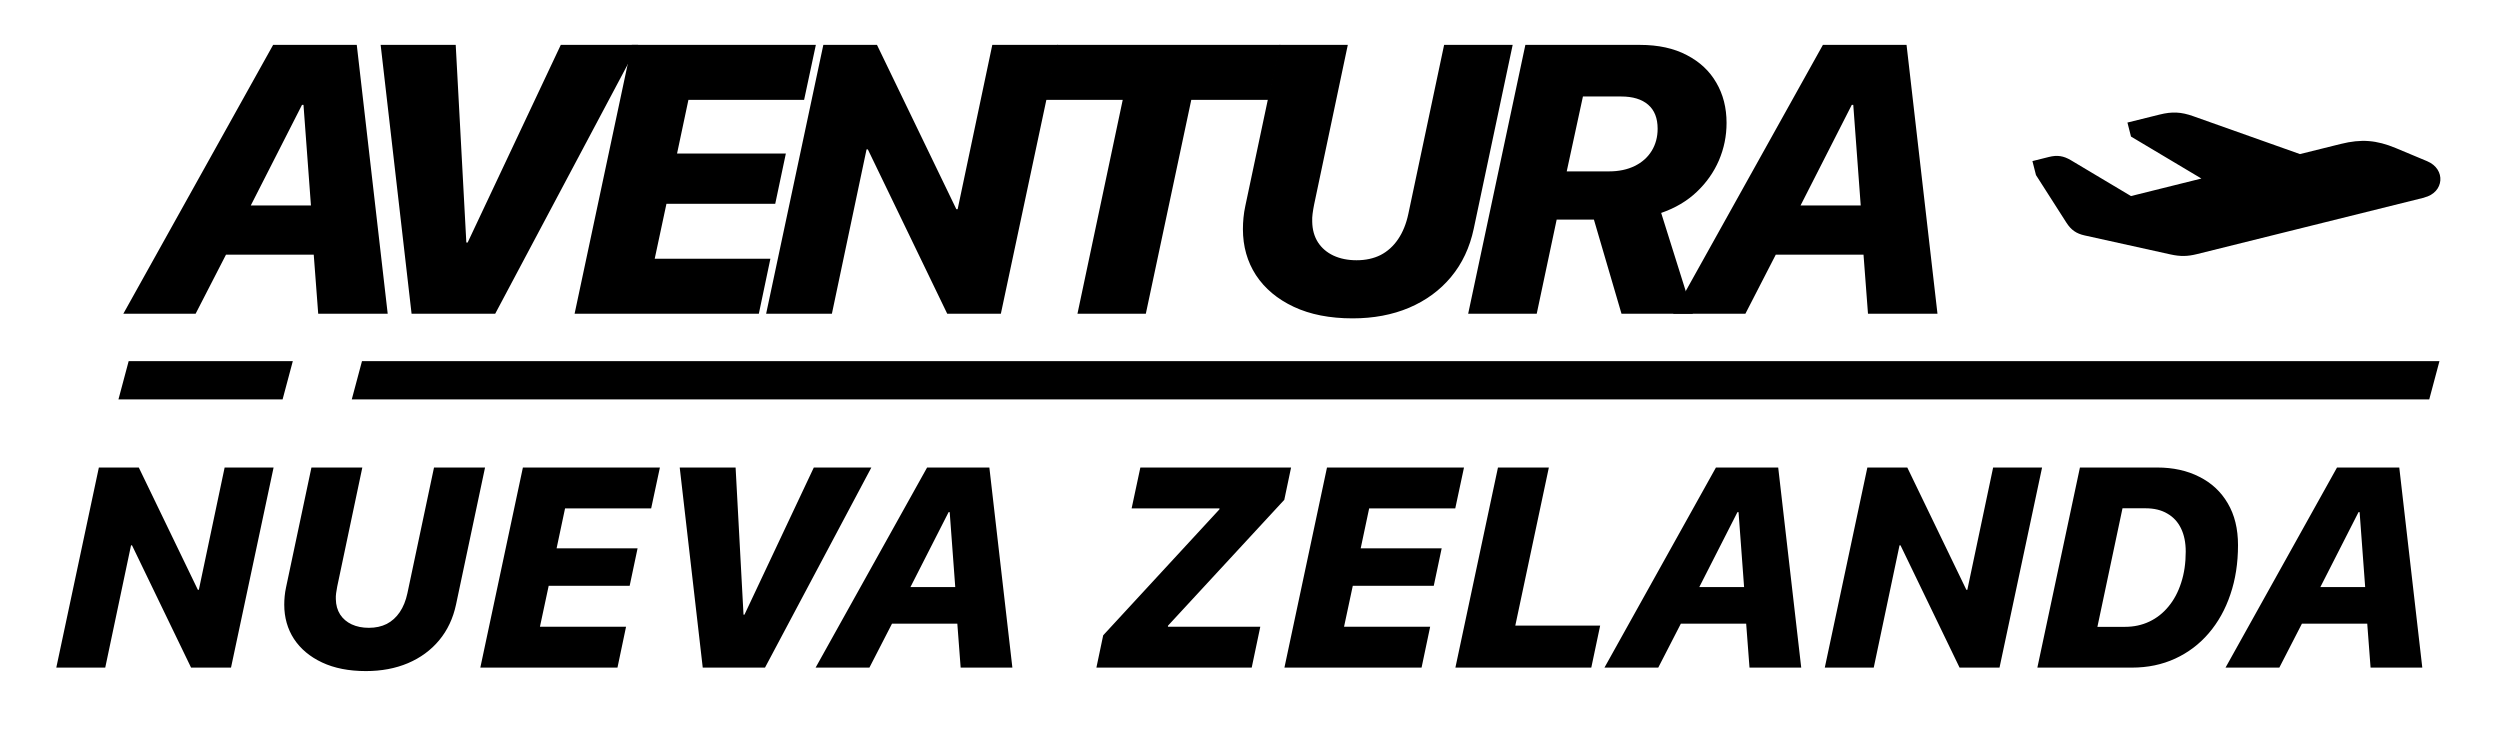
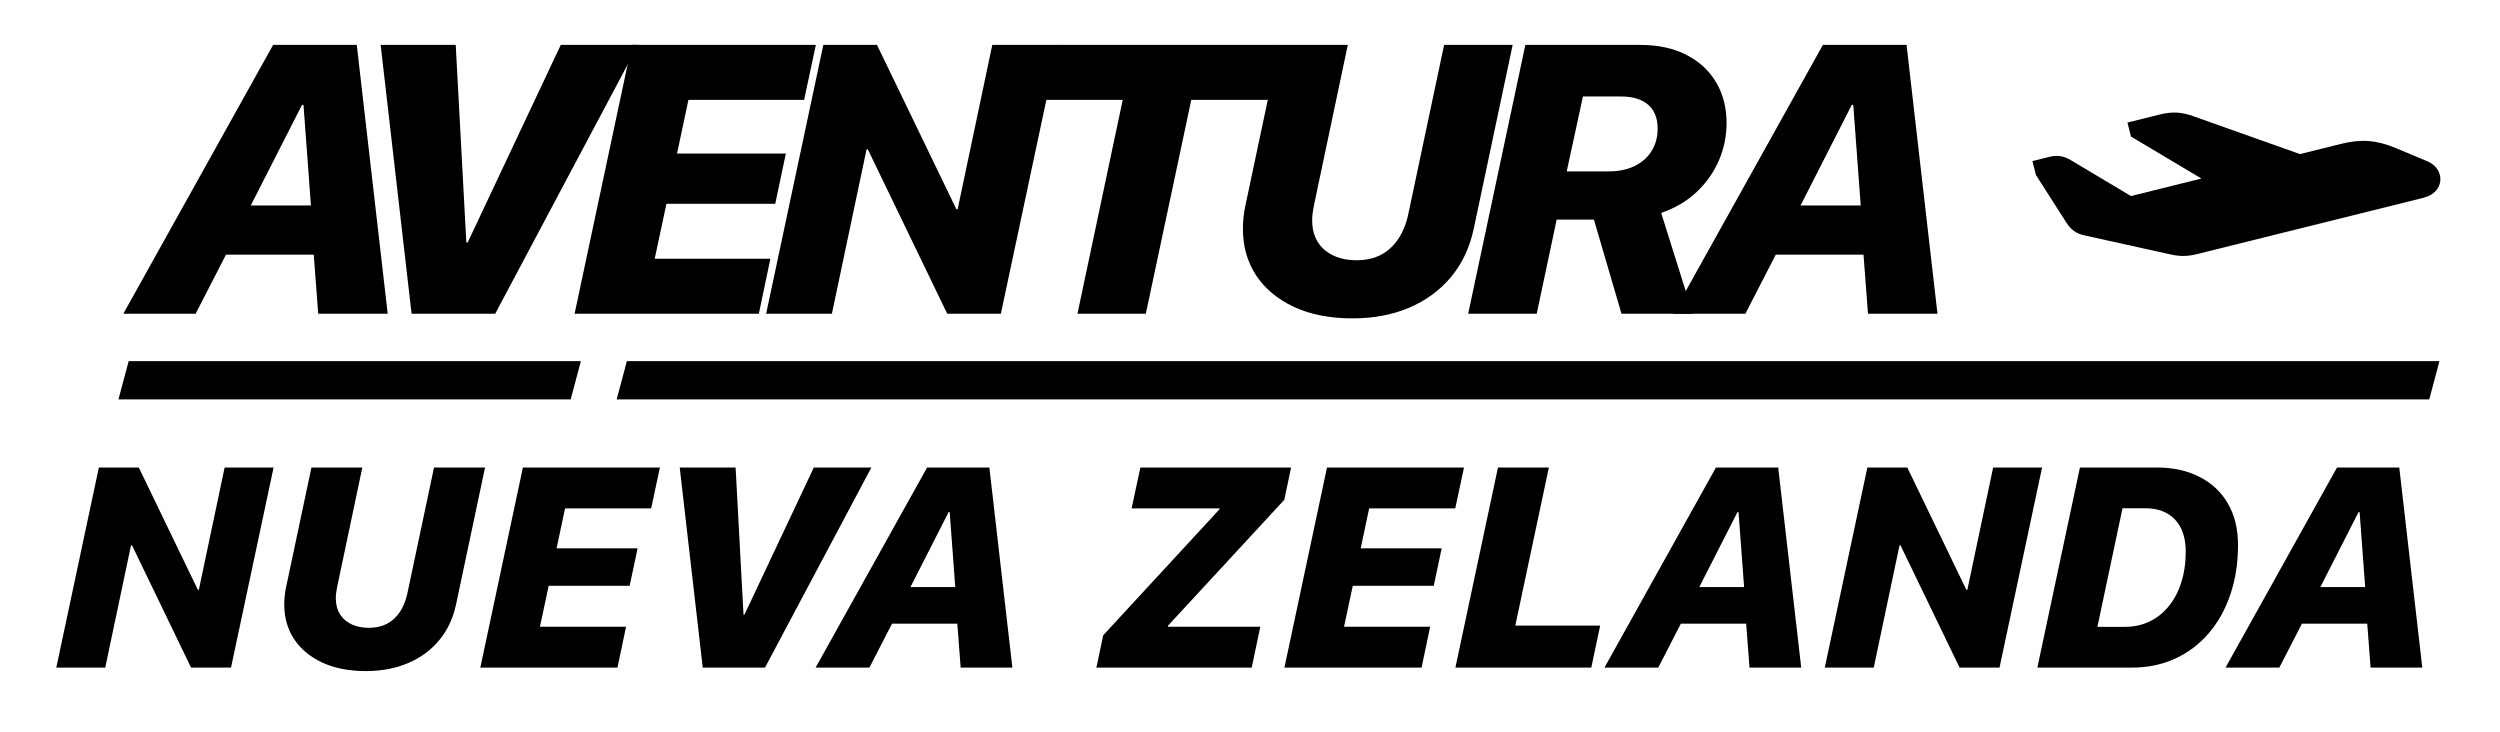
<svg xmlns="http://www.w3.org/2000/svg" width="755" height="221" fill="none">
-   <path fill="currentColor" d="m91.204 31.673-15.471 30.38h18.171l-2.25-30.38h-.45Zm4.895 63.067-1.35-17.834H68.25L59.08 94.74H37.25l45.234-81.183h25.26l9.34 81.183H96.099ZM149.555 94.74h-25.261l-9.339-81.183h22.672l3.207 59.692h.394l28.13-59.692h23.348L149.555 94.74Z" />
-   <path fill="currentColor" d="m232.659 78.144-3.488 16.596H173.53l17.272-81.183h55.585l-3.545 16.597h-34.937l-3.432 16.203h32.856l-3.207 15.19h-32.856l-3.544 16.597h34.937ZM251.234 94.74h-19.86l17.272-81.183h16.203l23.967 49.621h.394l10.464-49.62h19.86L302.262 94.74h-16.203L262.092 45.12h-.394L251.234 94.74Z" />
-   <path fill="currentColor" d="M346.041 94.74h-20.647l13.671-64.586h-23.348l3.544-16.597h67.4l-3.545 16.597h-23.348L346.041 94.74Z" />
-   <path fill="currentColor" d="M408.499 96.147c-6.902 0-12.828-1.163-17.779-3.489-4.951-2.325-8.757-5.513-11.42-9.564-2.626-4.05-3.939-8.682-3.939-13.896 0-1.125.057-2.269.169-3.432.113-1.2.3-2.4.563-3.6l10.295-48.609h20.648l-10.183 48.271a39.875 39.875 0 0 0-.45 2.7c-.113.826-.15 1.632-.113 2.42.038 2.4.619 4.482 1.744 6.245 1.125 1.725 2.682 3.056 4.67 3.994 2.025.938 4.351 1.407 6.976 1.407 2.738 0 5.157-.525 7.257-1.576 2.101-1.087 3.864-2.681 5.289-4.782 1.425-2.1 2.457-4.65 3.094-7.651l10.802-51.028h20.704l-11.759 55.529c-1.2 5.663-3.488 10.52-6.863 14.57-3.338 4.014-7.558 7.108-12.659 9.284-5.063 2.138-10.745 3.207-17.046 3.207ZM443.389 94.74l17.271-81.183h34.6c5.551 0 10.277 1.032 14.178 3.094 3.9 2.026 6.863 4.801 8.889 8.327 2.063 3.525 3.094 7.576 3.094 12.152 0 3.938-.769 7.708-2.307 11.308-1.537 3.563-3.769 6.733-6.694 9.508-2.926 2.776-6.508 4.895-10.746 6.358l9.564 30.436h-21.547l-8.327-28.411h.45-11.702l-6.02 28.411h-20.703Zm34.656-65.599-4.895 22.617h12.771c2.963 0 5.551-.544 7.764-1.632 2.213-1.088 3.919-2.607 5.12-4.557 1.2-1.95 1.8-4.182 1.8-6.695 0-3.188-.956-5.607-2.869-7.257-1.913-1.65-4.632-2.476-8.158-2.476h-11.533Z" />
-   <path fill="currentColor" d="m559.237 31.673-15.472 30.38h18.172l-2.25-30.38h-.45Zm4.894 63.067-1.35-17.834h-26.498l-9.171 17.834h-21.828l45.232-81.183h25.261l9.339 81.183h-20.985ZM31.783 201.619H17l12.856-60.429h12.061l17.84 36.936h.293l7.789-36.936h14.783l-12.857 60.429h-12.06l-17.84-36.936h-.293l-7.79 36.936ZM110.51 202.666c-5.137 0-9.548-.866-13.233-2.597-3.685-1.731-6.519-4.104-8.501-7.119-1.954-3.015-2.931-6.463-2.931-10.343 0-.838.041-1.689.125-2.555.084-.893.224-1.787.419-2.68l7.664-36.182h15.369l-7.58 35.931a29.43 29.43 0 0 0-.335 2.01c-.084.614-.112 1.214-.084 1.8.028 1.787.461 3.337 1.298 4.649.838 1.284 1.996 2.275 3.476 2.973 1.508.698 3.238 1.047 5.193 1.047 2.038 0 3.839-.391 5.402-1.172 1.563-.81 2.875-1.997 3.936-3.56s1.829-3.462 2.304-5.695l8.04-37.983h15.411l-8.752 41.333c-.894 4.215-2.597 7.831-5.109 10.846-2.485 2.987-5.626 5.291-9.423 6.91-3.769 1.591-7.998 2.387-12.689 2.387ZM189.07 189.265l-2.596 12.354h-41.417l12.857-60.429h41.375l-2.639 12.354h-26.006l-2.554 12.06h24.456l-2.387 11.307h-24.456l-2.638 12.354h26.005ZM231.03 201.619h-18.803l-6.952-60.429h16.877l2.387 44.432h.293l20.939-44.432h17.379l-32.12 60.429ZM286.474 154.674l-11.517 22.614h13.527l-1.675-22.614h-.335Zm3.643 46.945-1.005-13.275h-19.724l-6.826 13.275h-16.249l33.67-60.429h18.803l6.951 60.429h-15.62ZM331.112 201.619l2.052-9.758 35.093-38.024.042-.293h-26.551l2.639-12.354h45.52l-2.052 9.757-35.135 38.025v.293h27.891l-2.597 12.354h-46.902ZM431.909 189.265l-2.597 12.354h-41.417l12.857-60.429h41.375l-2.639 12.354h-26.005l-2.555 12.06h24.456l-2.387 11.307h-24.456l-2.638 12.354h26.006ZM483.248 188.93l-2.68 12.689h-41.039l12.856-60.429h15.369l-10.134 47.74h25.628ZM524.705 154.674l-11.516 22.614h13.526l-1.675-22.614h-.335Zm3.644 46.945-1.005-13.275h-19.725l-6.826 13.275h-16.248l33.669-60.429h18.803l6.952 60.429h-15.62ZM565.869 201.619h-14.783l12.857-60.429h12.06l17.84 36.936h.293l7.789-36.936h14.783l-12.856 60.429h-12.061l-17.84-36.936h-.293l-7.789 36.936ZM628.139 141.19h23.326c4.829 0 9.073.935 12.73 2.806 3.685 1.842 6.547 4.509 8.585 7.998 2.066 3.49 3.099 7.706 3.099 12.647 0 5.416-.768 10.372-2.303 14.867-1.508 4.494-3.685 8.403-6.533 11.725a29.378 29.378 0 0 1-10.134 7.664c-3.937 1.815-8.292 2.722-13.066 2.722h-28.56l12.856-60.429Zm12.856 12.312-7.58 35.805h8.334c2.68 0 5.137-.53 7.37-1.591 2.234-1.061 4.16-2.583 5.779-4.565 1.648-1.982 2.918-4.369 3.811-7.161.922-2.792 1.382-5.933 1.382-9.422 0-2.708-.474-5.04-1.424-6.994-.949-1.954-2.331-3.448-4.145-4.481-1.787-1.061-3.979-1.591-6.575-1.591h-6.952ZM712.269 154.674l-11.517 22.614h13.527l-1.675-22.614h-.335Zm3.643 46.945-1.005-13.275h-19.724l-6.826 13.275h-16.249l33.67-60.429h18.803l6.951 60.429h-15.62Z" />
-   <path fill="currentColor" d="M733.631 120.619H106.234l3.084-11.55h627.397l-3.084 11.55ZM85.342 120.619H35.77l3.084-11.55h49.573l-3.085 11.55ZM732.161 59.668 663.55 76.725c-2.959.74-5.085.762-8.066.109l-25.91-5.73c-2.543-.566-4.099-1.655-5.502-3.833l-9.207-14.4-1.074-4.225 4.976-1.242c2.521-.632 4.406-.348 6.642.98l18.15 10.827 21.263-5.294-21.263-12.678-1.074-4.226 9.733-2.418c3.748-.936 6.51-.806 10.149.501l32.223 11.437 12.363-3.072c6.159-1.524 10.719-1.176 16.593 1.264l9.426 3.943c5.787 2.418 5.195 9.497-.855 10.979l.044.021Z" />
+   <path fill="#000" d="m91.204 31.673-15.471 30.38h18.171l-2.25-30.38h-.45Zm4.895 63.067-1.35-17.834H68.25L59.08 94.74H37.25l45.234-81.183h25.26l9.34 81.183H96.099Zm53.456 0h-25.261l-9.339-81.183h22.672l3.207 59.692h.394l28.13-59.692h23.348L149.555 94.74Z" />
+   <path fill="#000" d="m232.659 78.144-3.488 16.596H173.53l17.272-81.183h55.585l-3.545 16.597h-34.937l-3.432 16.203h32.856l-3.207 15.19h-32.856l-3.544 16.597h34.937Zm18.575 16.596h-19.86l17.272-81.183h16.203l23.967 49.62h.394l10.464-49.62h19.86L302.262 94.74h-16.203l-23.967-49.62h-.394l-10.464 49.62Z" />
+   <path fill="#000" d="M346.041 94.74h-20.647l13.671-64.586h-23.348l3.544-16.597h67.4l-3.545 16.597h-23.348L346.041 94.74Z" />
+   <path fill="#000" d="M408.499 96.147c-6.902 0-12.828-1.163-17.779-3.49-4.951-2.324-8.757-5.512-11.42-9.563-2.626-4.05-3.939-8.682-3.939-13.896 0-1.125.057-2.27.169-3.432.113-1.2.3-2.4.563-3.6l10.295-48.61h20.648l-10.183 48.272a39.75 39.75 0 0 0-.45 2.7c-.113.826-.15 1.632-.113 2.42.038 2.4.619 4.482 1.744 6.245 1.125 1.725 2.682 3.056 4.67 3.994 2.025.938 4.351 1.407 6.976 1.407 2.738 0 5.157-.525 7.257-1.576 2.101-1.087 3.864-2.681 5.289-4.782 1.425-2.1 2.457-4.65 3.094-7.651l10.802-51.028h20.704l-11.759 55.529c-1.2 5.663-3.488 10.52-6.863 14.57-3.338 4.014-7.558 7.108-12.659 9.284-5.063 2.138-10.745 3.207-17.046 3.207Zm34.89-1.407 17.271-81.183h34.6c5.551 0 10.277 1.032 14.178 3.094 3.9 2.026 6.863 4.8 8.889 8.327 2.063 3.525 3.094 7.576 3.094 12.152 0 3.938-.769 7.708-2.307 11.308-1.537 3.563-3.769 6.733-6.694 9.508-2.926 2.776-6.508 4.895-10.746 6.358l9.564 30.436h-21.547l-8.327-28.411h.45-11.702l-6.02 28.41h-20.703Zm34.656-65.6-4.895 22.618h12.771c2.963 0 5.551-.544 7.764-1.632 2.213-1.088 3.919-2.607 5.12-4.557 1.2-1.95 1.8-4.182 1.8-6.695 0-3.188-.956-5.607-2.869-7.257-1.913-1.65-4.632-2.476-8.158-2.476h-11.533Z" />
+   <path fill="#000" d="m559.237 31.673-15.472 30.38h18.172l-2.25-30.38h-.45Zm4.894 63.067-1.35-17.834h-26.498l-9.171 17.834h-21.828l45.232-81.183h25.261l9.339 81.183h-20.985ZM31.783 201.619H17l12.856-60.429h12.061l17.84 36.936h.293l7.789-36.936h14.783l-12.857 60.429h-12.06l-17.84-36.936h-.293l-7.79 36.936h.001Zm78.727 1.047c-5.137 0-9.548-.866-13.233-2.597-3.685-1.731-6.519-4.104-8.501-7.119-1.954-3.015-2.931-6.463-2.931-10.343 0-.838.041-1.689.125-2.555.084-.893.224-1.787.419-2.68l7.664-36.182h15.369l-7.58 35.931a29.04 29.04 0 0 0-.335 2.01c-.084.614-.112 1.214-.084 1.8.028 1.787.461 3.337 1.298 4.649.838 1.284 1.996 2.275 3.476 2.973 1.508.698 3.238 1.047 5.193 1.047 2.038 0 3.839-.391 5.402-1.172 1.563-.81 2.875-1.997 3.936-3.56s1.829-3.462 2.304-5.695l8.04-37.983h15.411l-8.752 41.333c-.894 4.215-2.597 7.831-5.109 10.846-2.485 2.987-5.626 5.291-9.423 6.91-3.769 1.591-7.998 2.387-12.689 2.387Zm78.56-13.401-2.596 12.354h-41.417l12.857-60.429h41.375l-2.639 12.354h-26.006l-2.554 12.06h24.456l-2.387 11.307h-24.456l-2.638 12.354h26.005Zm41.96 12.354h-18.803l-6.952-60.429h16.877l2.387 44.432h.293l20.939-44.432h17.379l-32.12 60.429Zm55.444-46.945-11.517 22.614h13.527l-1.675-22.614h-.335Zm3.643 46.945-1.005-13.275h-19.724l-6.826 13.275h-16.249l33.67-60.429h18.803l6.951 60.429h-15.62Zm40.995 0 2.052-9.758 35.093-38.024.042-.293h-26.551l2.639-12.354h45.52l-2.052 9.757-35.135 38.025v.293h27.891l-2.597 12.354h-46.902Zm100.797-12.354-2.597 12.354h-41.417l12.857-60.429h41.375l-2.639 12.354h-26.005l-2.555 12.06h24.456l-2.387 11.307h-24.456l-2.638 12.354h26.006Zm51.339-.335-2.68 12.689h-41.039l12.856-60.429h15.369l-10.134 47.74h25.628Zm41.457-34.256-11.516 22.614h13.526l-1.675-22.614h-.335Zm3.644 46.945-1.005-13.275h-19.725l-6.826 13.275h-16.248l33.669-60.429h18.803l6.952 60.429h-15.62Zm37.52 0h-14.783l12.857-60.429h12.06l17.84 36.936h.293l7.789-36.936h14.783l-12.856 60.429h-12.061l-17.84-36.936h-.293l-7.789 36.936Zm62.27-60.429h23.326c4.829 0 9.073.935 12.73 2.806 3.685 1.842 6.547 4.509 8.585 7.998 2.066 3.49 3.099 7.706 3.099 12.647 0 5.416-.768 10.372-2.303 14.867-1.508 4.494-3.685 8.403-6.533 11.725a29.375 29.375 0 0 1-10.134 7.664c-3.937 1.815-8.292 2.722-13.066 2.722h-28.56l12.856-60.429Zm12.856 12.312-7.58 35.805h8.334c2.68 0 5.137-.53 7.37-1.591 2.234-1.061 4.16-2.583 5.779-4.565 1.648-1.982 2.918-4.369 3.811-7.161.922-2.792 1.382-5.933 1.382-9.422 0-2.708-.474-5.04-1.424-6.994-.949-1.954-2.331-3.448-4.145-4.481-1.787-1.061-3.979-1.591-6.575-1.591h-6.952Zm71.274 1.172-11.517 22.614h13.527l-1.675-22.614h-.335Zm3.643 46.945-1.005-13.275h-19.724l-6.826 13.275h-16.249l33.67-60.429h18.803l6.951 60.429h-15.62ZM733.631 120.619H186.234l3.084-11.55h547.397l-3.084 11.55Zm-561.289 0H35.77l3.084-11.55h136.573l-3.085 11.55Zm559.819-60.95L663.55 76.724c-2.959.74-5.085.762-8.066.11l-25.91-5.73c-2.543-.567-4.099-1.656-5.502-3.834l-9.207-14.4-1.074-4.225 4.976-1.242c2.521-.632 4.406-.348 6.642.98l18.15 10.827 21.263-5.294-21.263-12.678-1.074-4.226 9.733-2.418c3.748-.936 6.51-.806 10.149.501l32.223 11.437 12.363-3.072c6.159-1.524 10.719-1.176 16.593 1.264l9.426 3.943c5.787 2.418 5.195 9.497-.855 10.98l.044.02Z" />
</svg>
